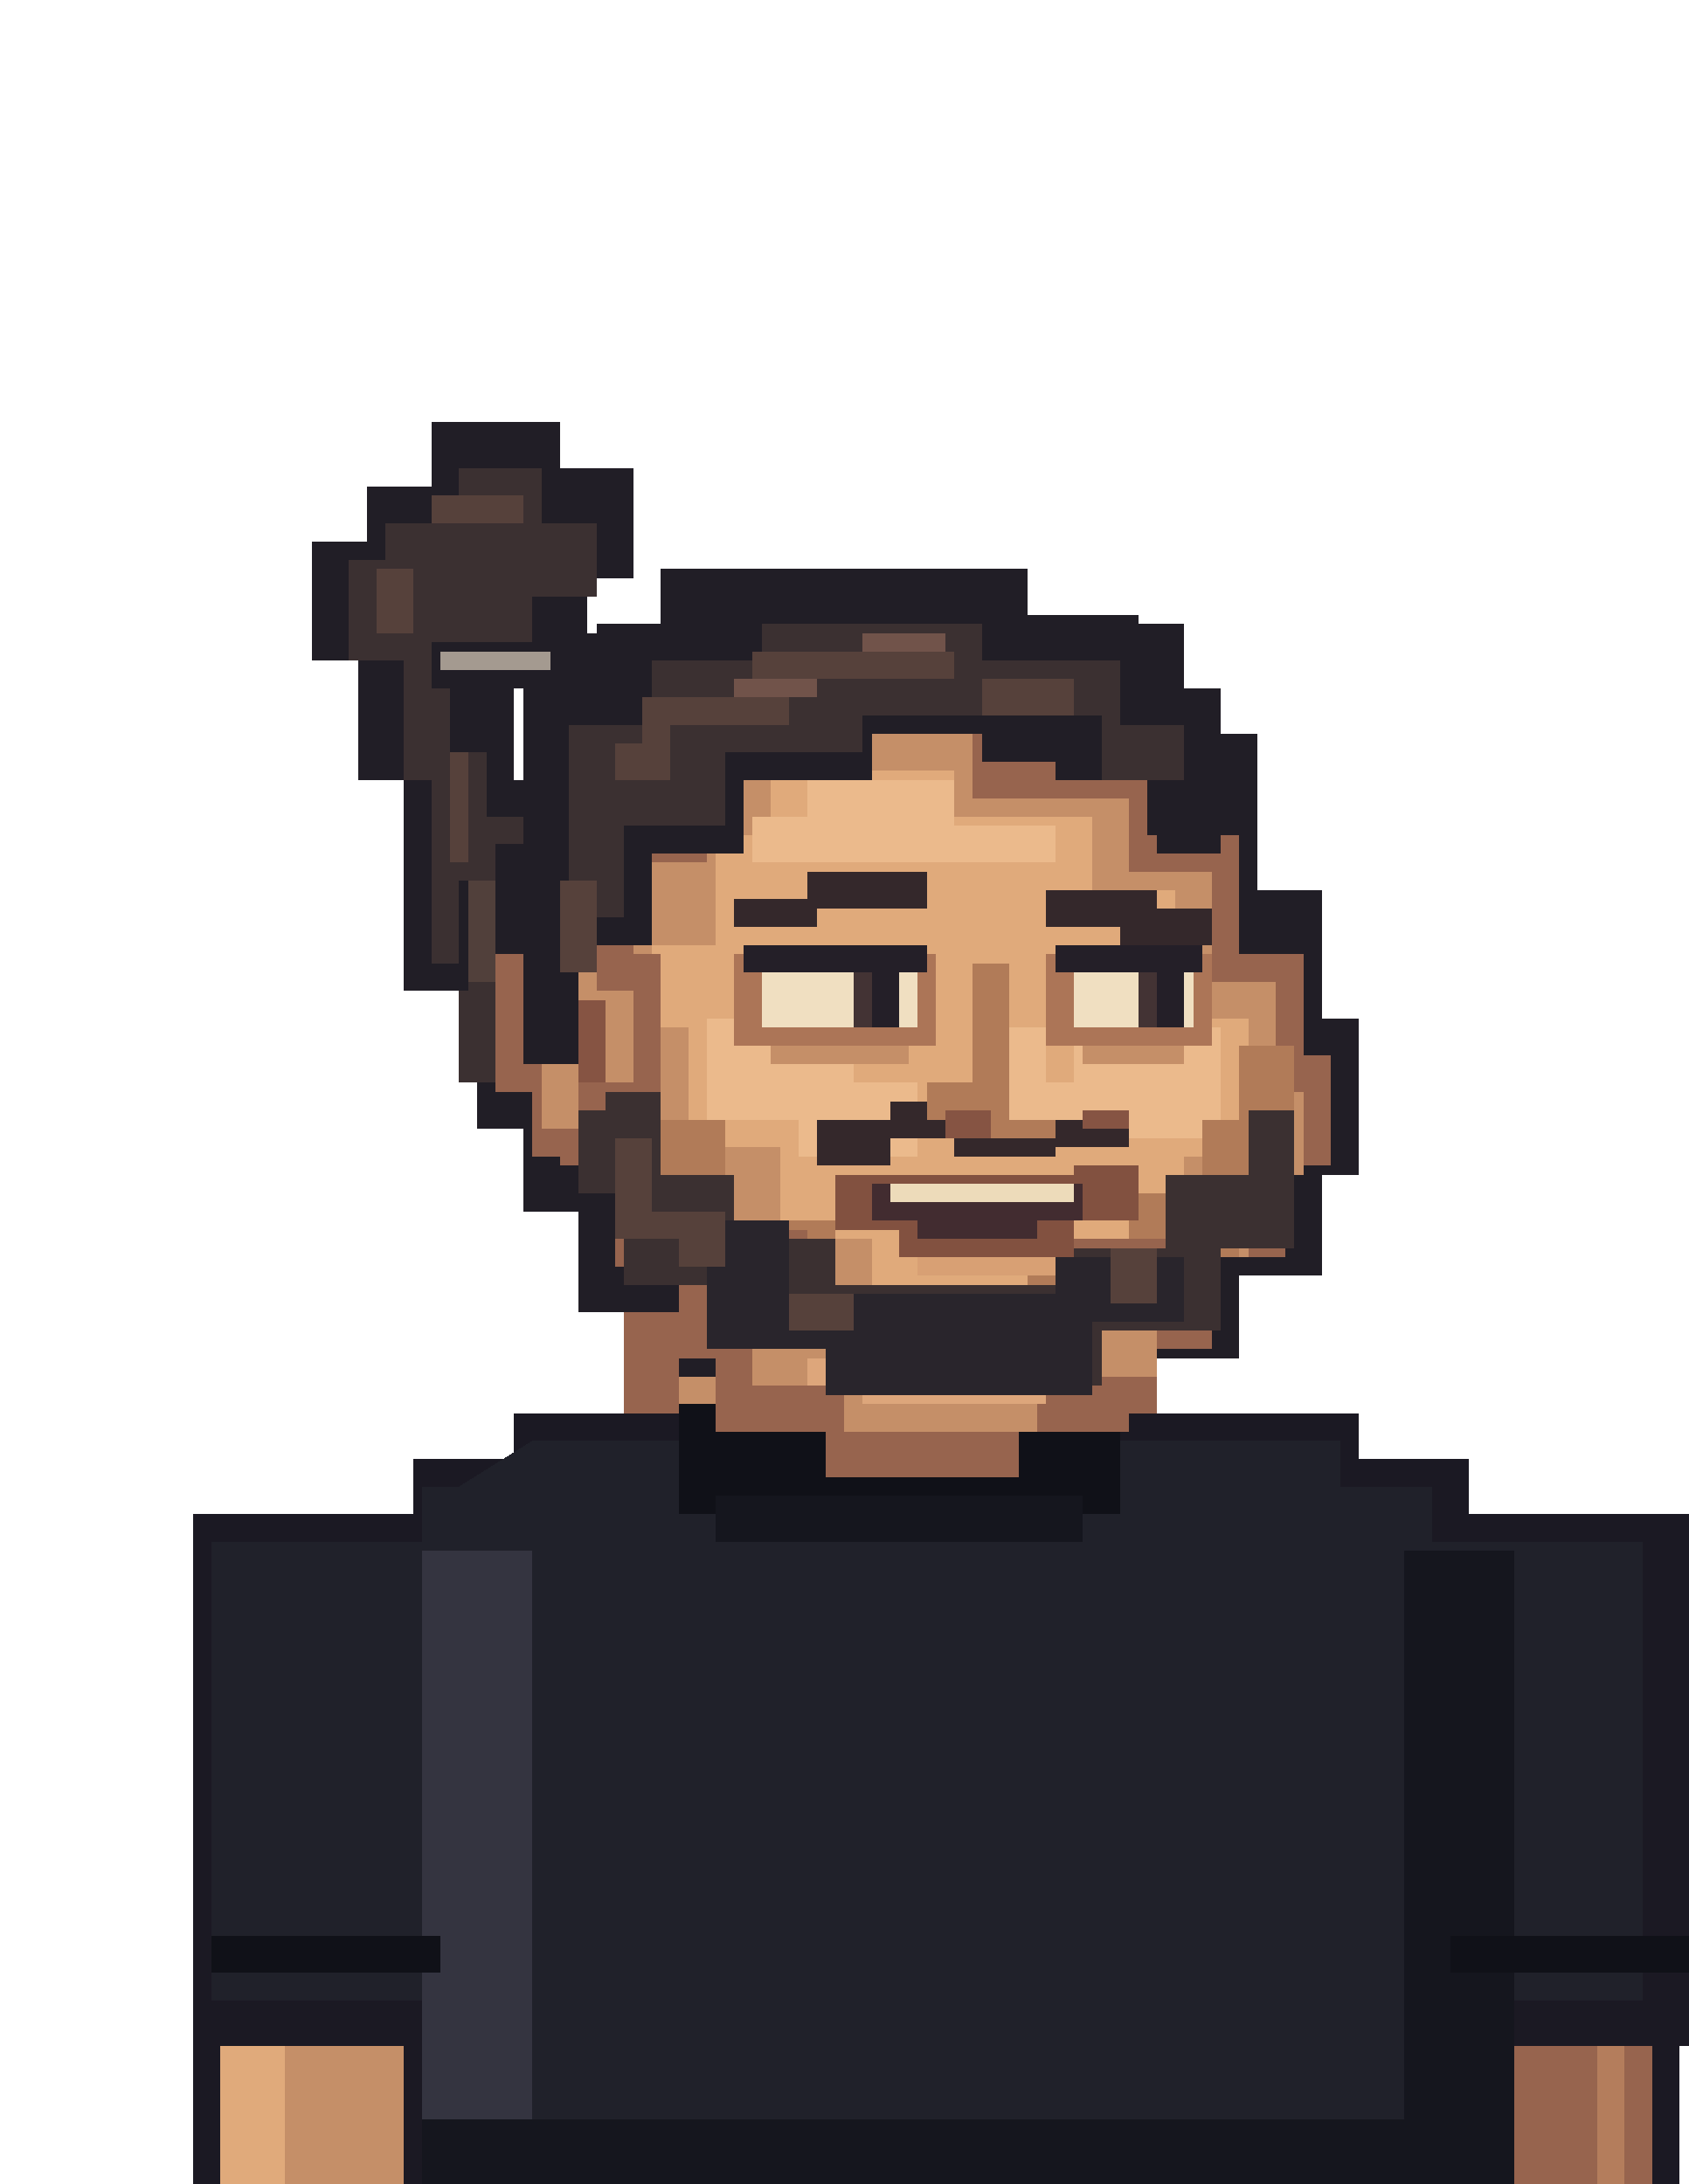
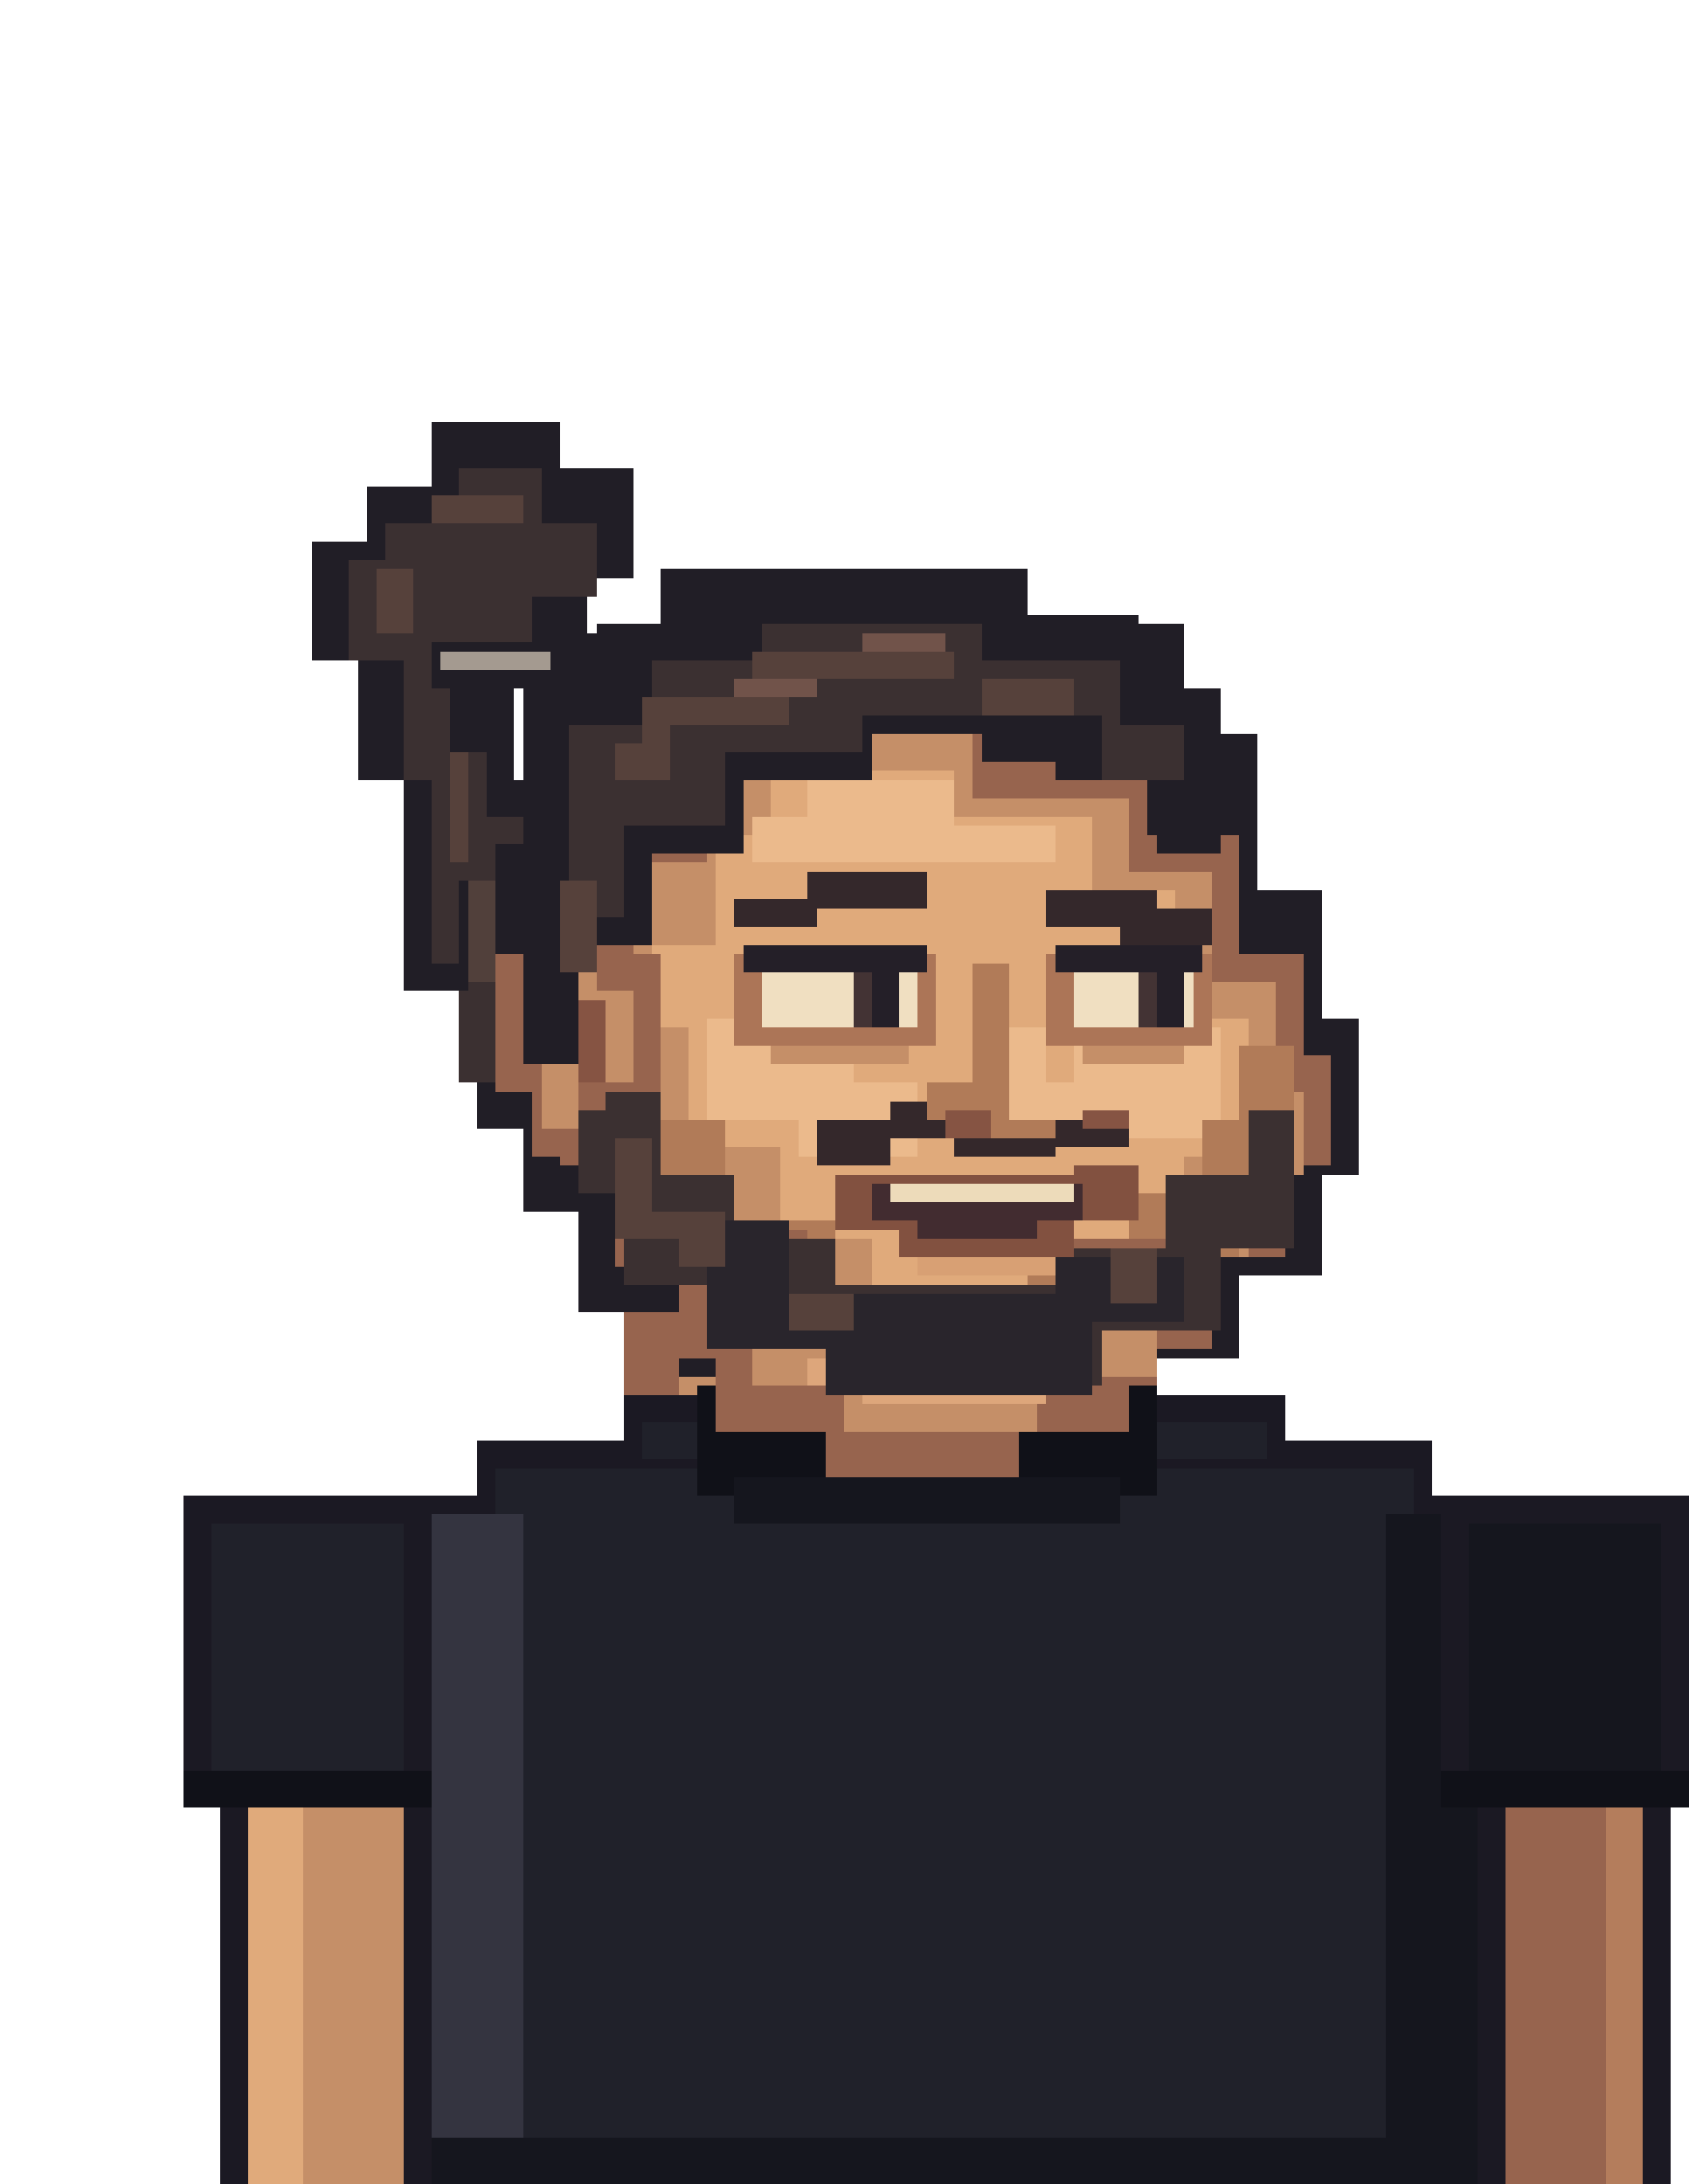
<svg xmlns="http://www.w3.org/2000/svg" width="552" height="714" viewBox="-12 -38 184 238" shape-rendering="crispEdges">
  <g id="neck" transform="translate(0 -20)">
    <path fill="#97644e" d="M56 118h58v24h7v16H49v-16h7z" />
    <path fill="#c58f68" d="M62 126h45v17h7v8H56v-8h6z" />
    <path fill="#dda67b" d="M66 134h35v10h7v3H66z" />
  </g>
  <g id="casual-body">
-     <path fill="#1b1923" d="M9 127h26v77H9zM145 127h26v77h-26z" />
-     <path fill="#c58f68" d="M12 129h20v75H12z" />
-     <path fill="#e0aa7b" d="M12 129h7v75h-7z" />
-     <path fill="#97644e" d="M148 129h20v75h-20z" />
-     <path fill="#b47d5c" d="M162 129h3v75h-3z" />
-     <path fill="#1b1923" d="M44 116h92v5h12v6h24v58h-26v23H33v-23H9v-58h24v-6h11z" />
-     <path fill="#20212a" d="M46 119h88v5h10v6h23v50h-26v21H34v-21H11v-50h23v-6h4z" />
-     <path fill="#343440" d="M34 131h12v62H34z" />
-     <path fill="#15161e" d="M141 131h12v62h-12z" />
-     <path fill="#15161e" d="M34 193h119v9H34z" />
-     <path fill="#101118" d="M11 173h25v4H11zM146 173h26v4h-26z" />
-     <path fill="#101118" d="M62 115h48v12H62z" />
-     <path fill="#15161e" d="M66 125h40v5H66z" />
+     <path fill="#1b1923" d="M12 150h24v54H12zM146 150h24v54h-24z" />
+     <path fill="#c58f68" d="M15 154h18v50H15z" />
+     <path fill="#e0aa7b" d="M15 154h6v50h-6z" />
+     <path fill="#97644e" d="M149 154h18v50h-18z" />
+     <path fill="#b47d5c" d="M163 154h4v50h-4z" />
+     <path fill="#1b1923" d="M56 114h72v5h-72zM40 119h104v6H40zM32 125h120v79H32z" />
+     <path fill="#20212a" d="M58 117h68v4H58zM42 122h100v5H42zM35 127h114v74H35z" />
+     <path fill="#343440" d="M35 127h10v74H35z" />
+     <path fill="#15161e" d="M139 127h10v74h-10z" />
+     <path fill="#15161e" d="M35 195h114v6H35z" />
+     <path fill="#1b1923" d="M8 125h27v33H8zM145 125h27v33h-27z" />
+     <path fill="#20212a" d="M11 128h21v27H11z" />
+     <path fill="#15161e" d="M148 128h21v27h-21z" />
+     <path fill="#101118" d="M8 155h27v4H8zM145 155h27v4h-27z" />
+     <path fill="#101118" d="M64 113h50v12H64z" />
+     <path fill="#15161e" d="M68 123h42v5H68z" />
  </g>
  <g id="hair-back" transform="translate(0 -38)">
    <path fill="#211e26" d="M45 69h15v-7h40v6h17v12h8v27h-7v16h-9v7H51v-7H40v-17h-5V85h10z" />
    <path fill="#3b3031" d="M39 89h7v15h-4v14h-4v-14h-3V96h4zM111 82h7v23h-5v15h-6v-9h4z" />
    <path fill="#51403b" d="M39 96h3v11h-3z" />
  </g>
  <g id="ponytail" transform="translate(0 -38)">
    <path fill="#211e26" d="M28 53h7v-7h14v5h8v12h-5v10h-8v16h-5v19h-7V85h-5V72h-5V59h6z" />
    <path fill="#3b3031" d="M30 57h8v-6h9v6h6v8h-7v8h-9v12h-5V72h-6V61h4zM35 82h6v14h-3v9h-3z" />
    <path fill="#56413b" d="M35 54h10v3H35zM29 62h4v7h-4zM37 82h2v12h-2z" />
    <path fill="#211e26" d="M35 70h14v5H35z" />
    <path fill="#a49a90" d="M36 71h12v2H36z" />
  </g>
  <g id="head" transform="translate(0 -38)">
    <path fill="#211e26" d="M57 73h40v4h17v8h11v12h7v14h4v17h-4v11h-9v9h-14v6H76v-4H62v-7H51v-11h-6v-14h-3V99h6V85h9z" />
    <path fill="#97644e" d="M60 78h35v5h18v8h10v13h7v11h3v12h-5v10h-9v8h-13v5H78v-5H65v-7H55v-11h-6v-13h-3v-13h6V89h8z" />
    <path fill="#c58f68" d="M65 80h29v7h17v8h9v12h7v12h3v9h-6v9h-12v8H80v-5H68v-9H58v-12h-6v-15h5V94h8z" />
    <path fill="#e0aa7b" d="M72 84h20v5h15v8h9v14h8v15h-7v9h-13v5H83v-5H73v-10H63v-13h-4v-9h7V91h6z" />
    <path fill="#ebba8c" d="M76 85h16v5h11v4H70v-5h6zM65 111h16v7h7v8H75v-4H65zM105 112h16v12h-16z" />
    <path fill="#b17b58" d="M52 109h7v13h8v11h12v8H68v-6H58v-10h-6zM123 114h6v14h-6v9h-12v7h-11v-5h11v-9h8v-8h4z" />
  </g>
  <g id="double-chin" transform="translate(0 -38)">
    <path fill="#97644e" d="M62 134h14v8h28v-7h16v12h-9v9H99v5H78v-5H66v-8h-4z" />
    <path fill="#c58f68" d="M67 139h9v8h28v-6h10v9h-13v6H80v-5H70v-6h-3z" />
    <path fill="#dda67b" d="M76 148h26v5H82v-2h-6z" />
    <path fill="#ad7658" d="M72 143h7v3h23v-3h6v6H79v-2h-7z" />
  </g>
  <g id="ears" transform="translate(0 -38)">
    <path fill="#97644e" d="M46 99h9v5h5v16h-5v6h-9v-7h-4v-15h4z" />
    <path fill="#c58f68" d="M47 103h6v5h4v10h-6v5h-4z" />
    <path fill="#e0aa7b" d="M47 104h3v7h-3z" />
    <path fill="#865443" d="M51 109h3v9h-3z" />
  </g>
  <g id="hair-front" transform="translate(0 -38)">
    <path fill="#211e26" d="M45 90V76h8v-8h14v-5h30v4h15v8h9v18h-7v-8h-11v-5H83v5H69v8H59v10h-8v13h-6v-14h-3V92h3z" />
    <path fill="#3b3031" d="M50 79h9v-7h12v-4h24v4h15v7h7v6h-9v-7H82v4H67v8H56v10h-6z" />
    <path fill="#56413b" d="M58 76h12v-5h22v3H74v5H61v6h-6v-4h3zM95 74h10v4H95zM49 96h4v10h-4z" />
    <path fill="#71534a" d="M68 74h9v2h-9zM82 69h9v2h-9z" />
  </g>
  <g id="facial-hair" transform="translate(0 -38)">
    <path fill="#3b3031" d="M54 119h6v9h8v7h11v5h24v-4h12v-8h9v-7h5v15h-8v9h-13v6H78v-4H65v-7H56v-10h-5v-9h3z" />
    <path fill="#29252c" d="M65 133h9v8h29v-4h14v7h-10v8H78v-5H65z" />
    <path fill="#56413b" d="M55 124h4v8h8v6h-5v-3h-7zM74 141h7v4h-7zM109 136h5v6h-5z" />
    <path fill="#34282b" d="M77 122h8v-2h9v2h8v-1h9v4h-8v1H92v-2h-7v3h-8z" />
  </g>
  <g id="expression-brows" transform="translate(0 -38)">
    <path fill="#34282b" d="M68 98h8v-3h13v4H77v2h-9zM102 97h12v2h6v4h-10v-2h-8z" />
  </g>
  <g id="expression-eyes" transform="translate(0 -38)">
    <path fill="#ac7557" d="M68 104h22v10H68zM102 104h18v10h-18z" />
    <path fill="#f0dfc1" d="M71 106h17v6H71zM105 106h13v6h-13z" />
    <path fill="#433334" d="M81 106h5v6h-5zM112 106h5v6h-5z" />
    <path fill="#241f28" d="M83 106h3v6h-3zM114 106h3v6h-3zM69 103h20v3H69zM103 103h16v3h-16z" />
    <path fill="#c58f68" d="M72 114h15v2H72zM106 114h11v2h-11z" />
  </g>
  <g id="nose" transform="translate(0 -38)">
    <path fill="#b17b58" d="M94 105h4v13h5v6h-9v-2h-5v-4h5z" />
    <path fill="#ebba8c" d="M98 112h4v6h7v4H98z" />
    <path fill="#865443" d="M91 121h5v3h-5zM106 121h5v2h-5z" />
  </g>
  <g id="expression-mouth" transform="translate(0 -38)">
    <path fill="#825140" d="M79 128h26v-1h7v6h-7v4H86v-3h-7z" />
    <path fill="#422c30" d="M83 129h23v4h-5v2H88v-2h-5z" />
    <path fill="#eddbba" d="M85 129h20v2H85z" />
    <path fill="#d8a074" d="M88 137h15v2H88z" />
  </g>
</svg>
